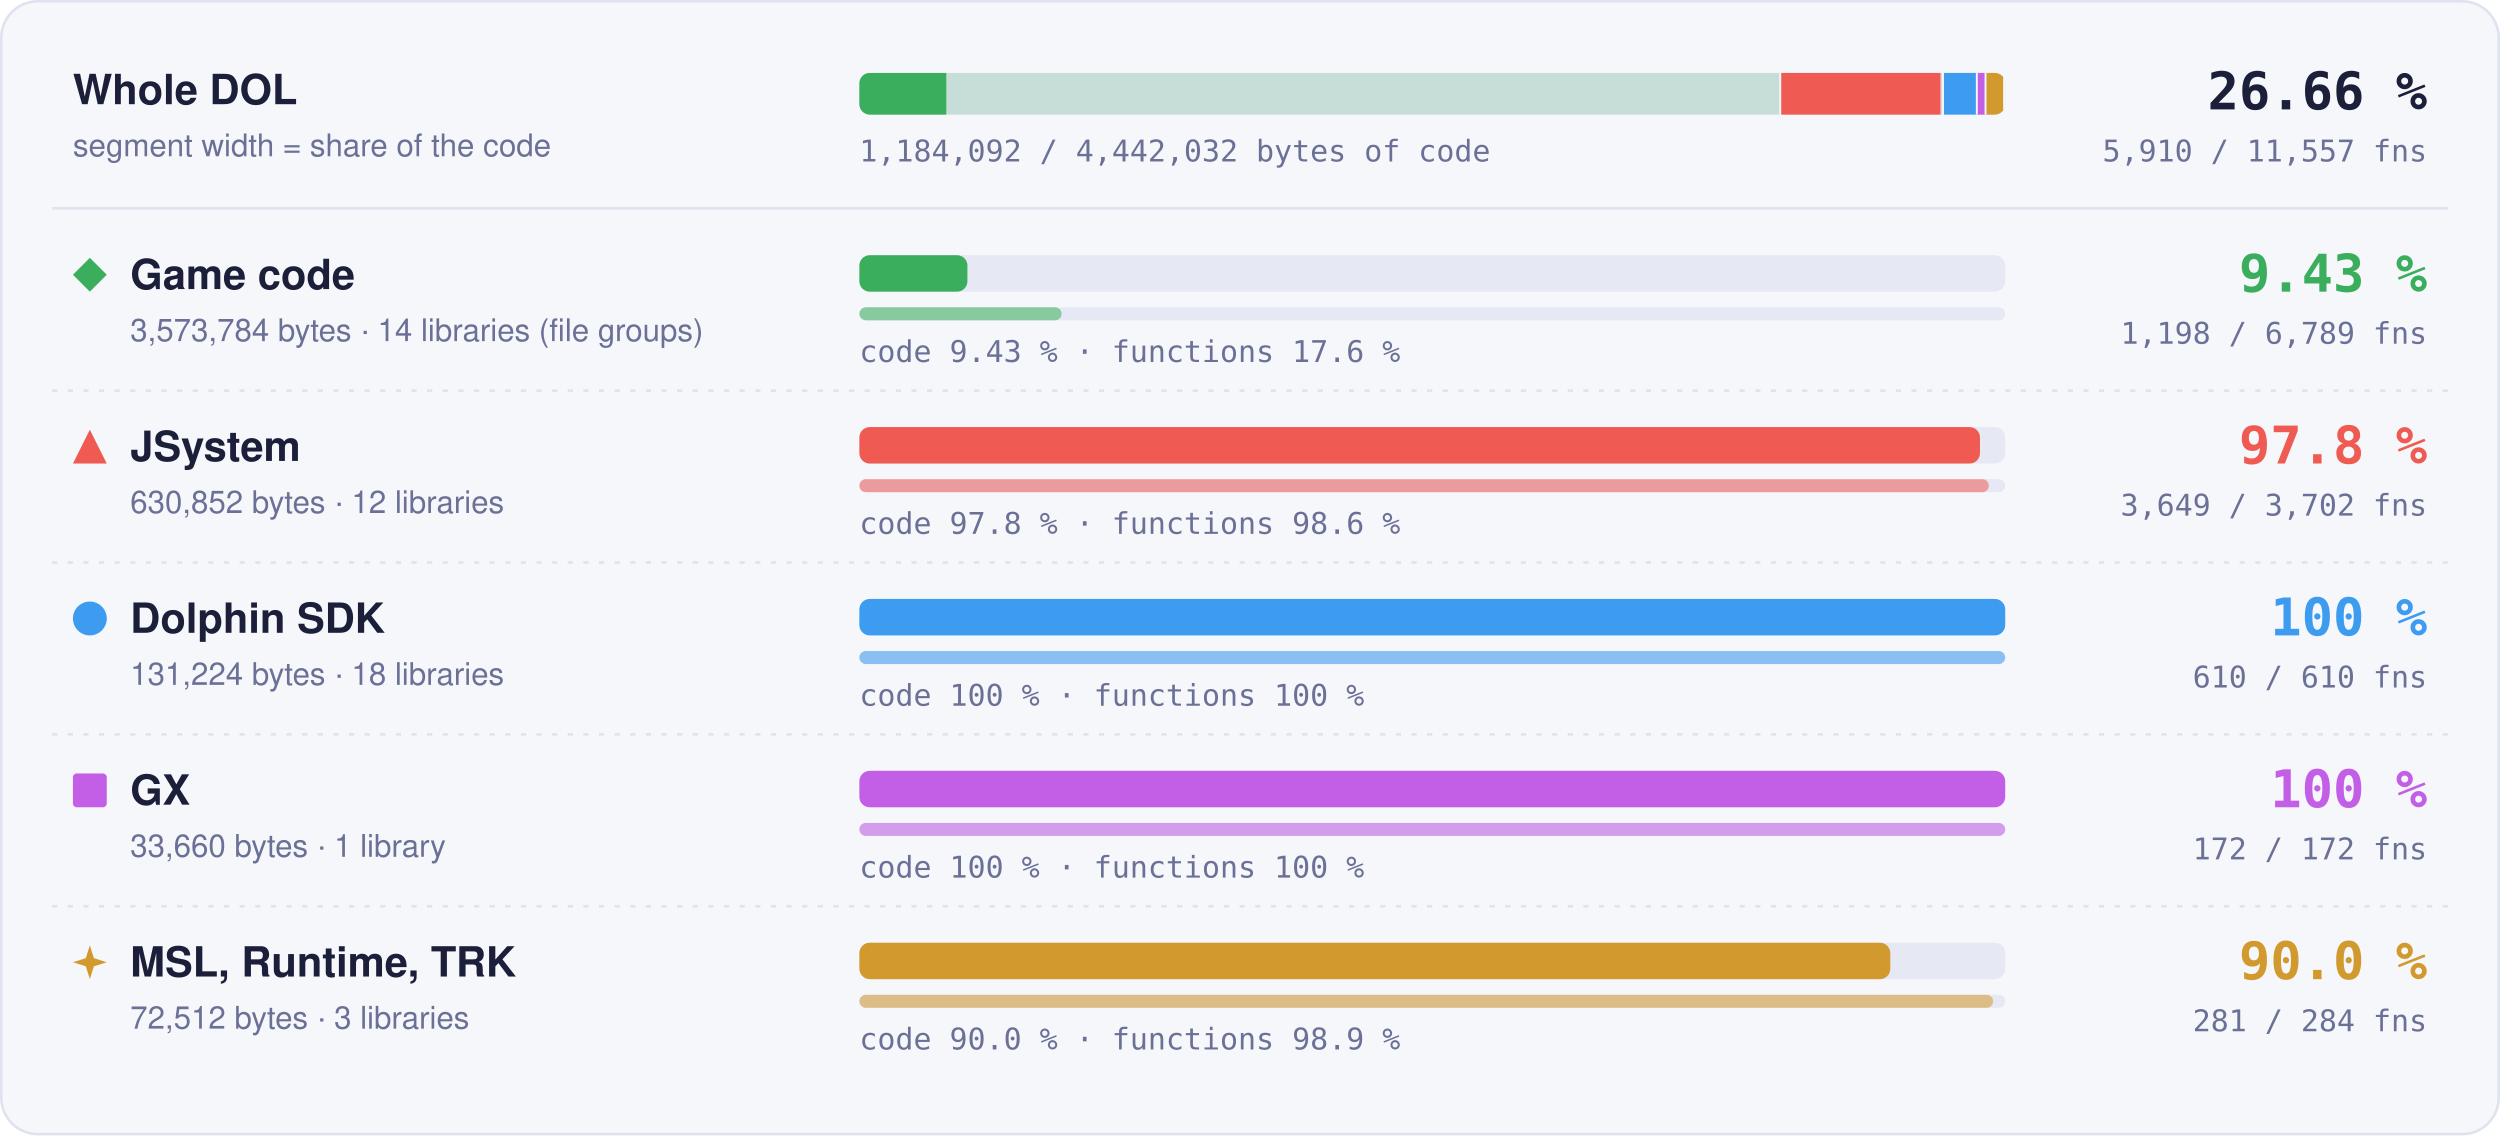
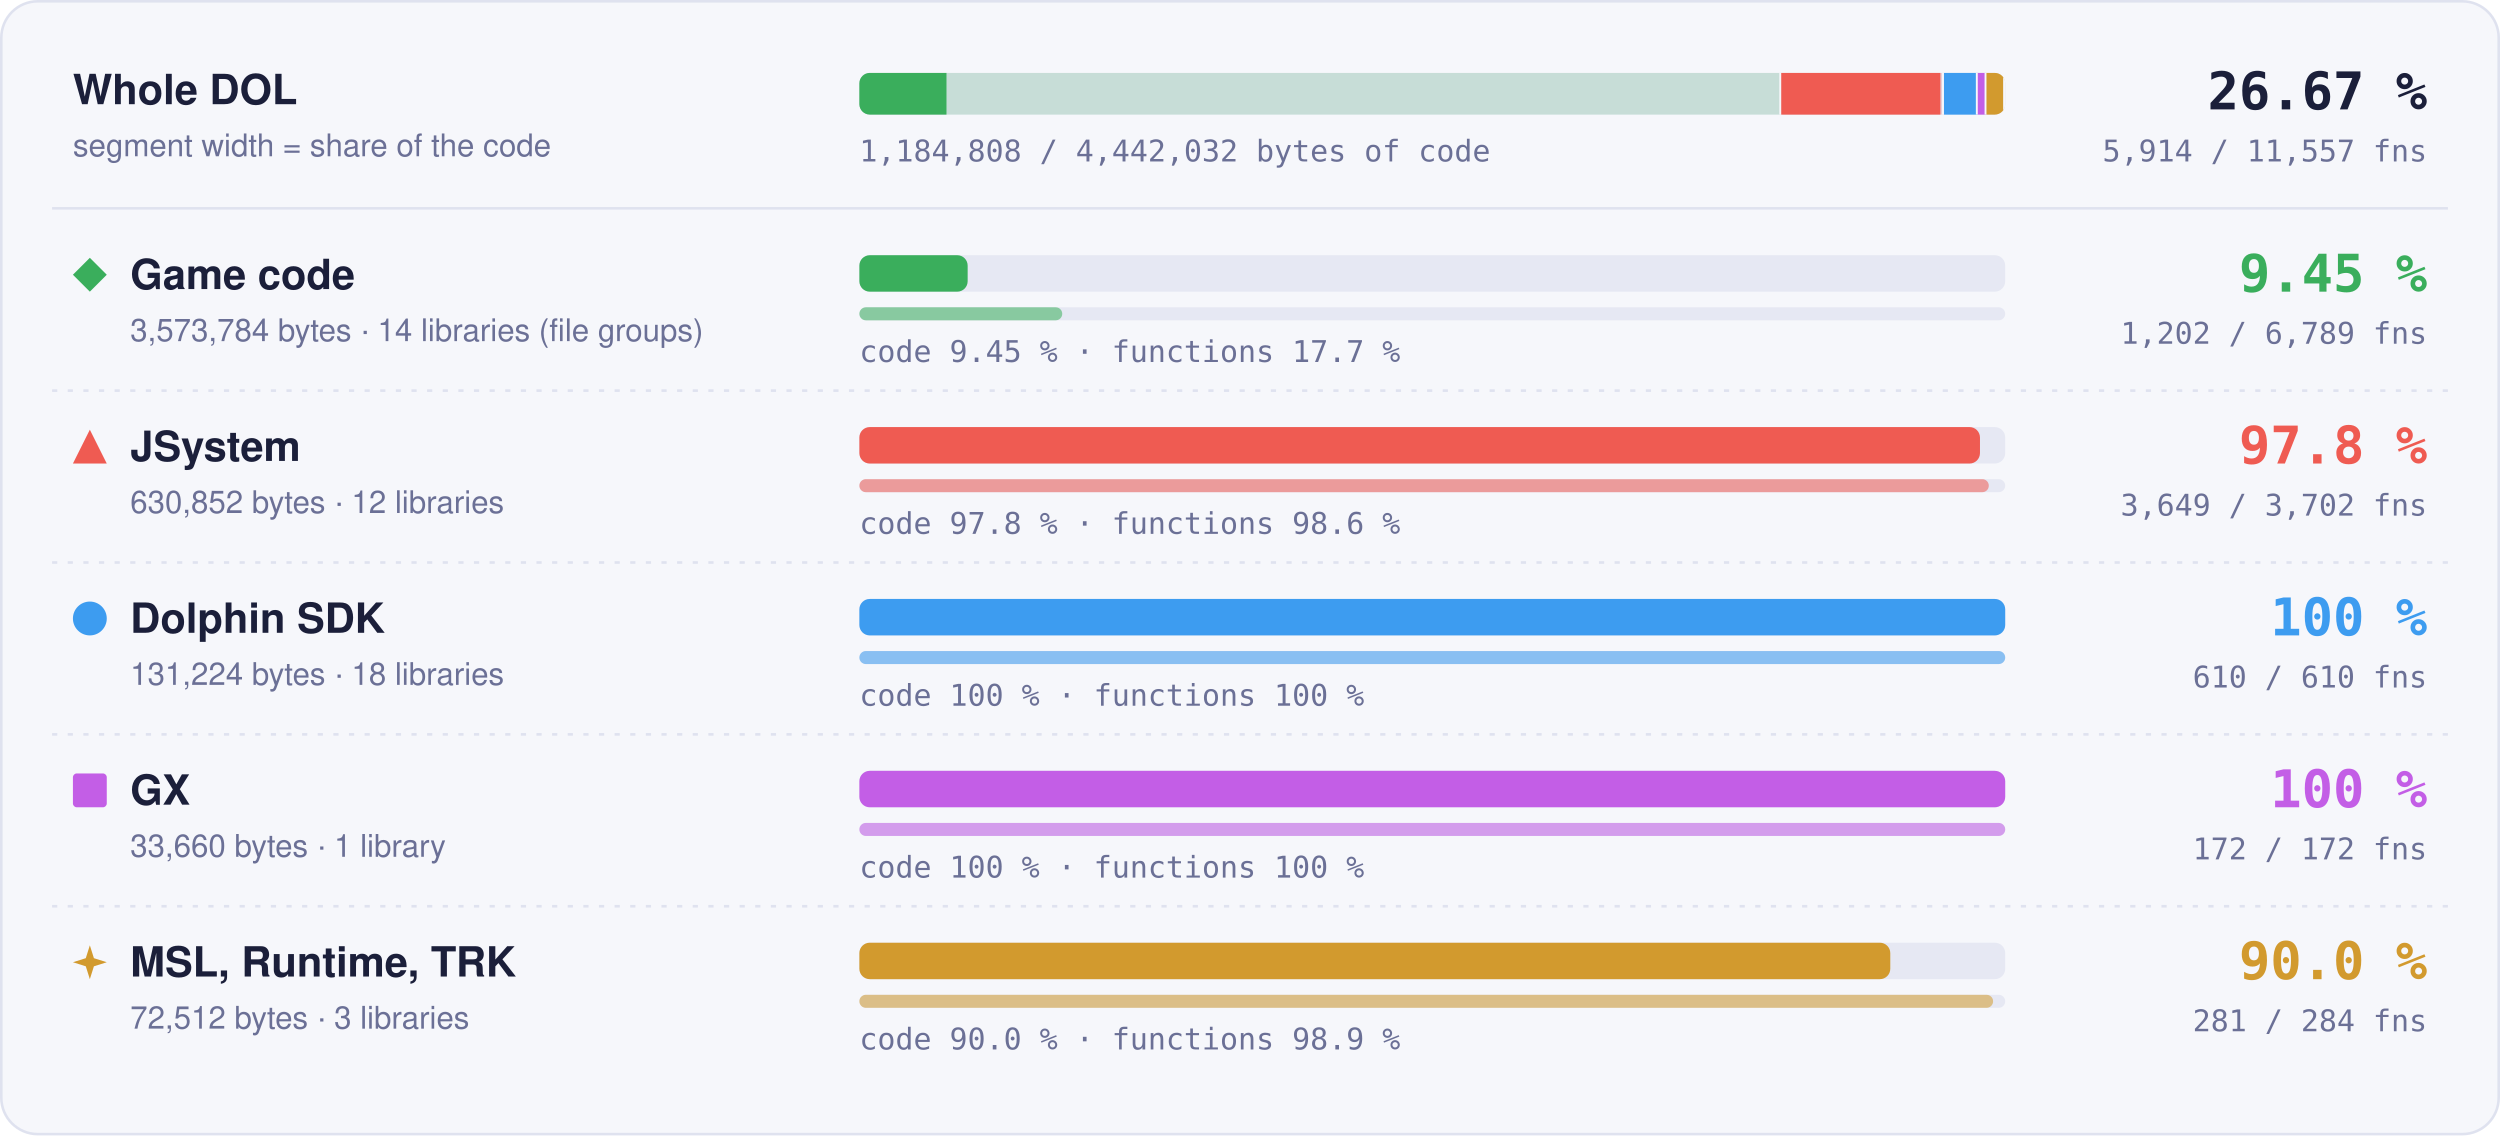
- <svg xmlns="http://www.w3.org/2000/svg" width="960" height="436" viewBox="0 0 960 436" role="img" aria-label="Matched code and functions per region: Game code 9.43 % of code, 1198 of 6789 functions; JSystem 97.8 % of code, 3649 of 3702 functions; Dolphin SDK 100 % of code, 610 of 610 functions; GX 100 % of code, 172 of 172 functions; MSL, Runtime, TRK 90.0 % of code, 281 of 284 functions">
+ <svg xmlns="http://www.w3.org/2000/svg" width="960" height="436" viewBox="0 0 960 436" role="img" aria-label="Matched code and functions per region: Game code 9.45 % of code, 1202 of 6789 functions; JSystem 97.8 % of code, 3649 of 3702 functions; Dolphin SDK 100 % of code, 610 of 610 functions; GX 100 % of code, 172 of 172 functions; MSL, Runtime, TRK 90.0 % of code, 281 of 284 functions">
  <style>text { font-family: -apple-system, BlinkMacSystemFont, 'Segoe UI', Helvetica, Arial, sans-serif; } .mono { font-family: ui-monospace, SFMono-Regular, 'SF Mono', Menlo, Consolas, monospace; } .grow { transform-box: fill-box; transform-origin: 0 50%; animation: grow 1.4s cubic-bezier(.2,.8,.2,1) both; } @keyframes grow { from { transform: scaleX(0); } } @media (prefers-reduced-motion: reduce) { * { animation: none !important; } }</style>
  <rect x="0.5" y="0.5" width="959" height="435" rx="14" fill="#f6f7fb" stroke="#dfe2ef" />
  <text x="28" y="40" font-size="16" font-weight="700" fill="#1b1f3a">Whole DOL</text>
  <text x="28" y="60" font-size="12" fill="#6b7096">segment width = share of the code</text>
  <rect x="330" y="28" width="440" height="16" rx="4" fill="#e6e8f3" />
  <clipPath id="wb">
    <rect x="330" y="28" width="440" height="16" rx="4" />
  </clipPath>
  <g clip-path="url(#wb)">
    <rect x="330.00" y="28" width="354.00" height="16" fill="#3aae5c" fill-opacity="0.18" />
-     <rect class="grow" x="330.00" y="28" width="33.38" height="16" fill="#3aae5c" />
+     <rect class="grow" x="330.00" y="28" width="33.45" height="16" fill="#3aae5c" />
    <rect x="683.25" y="28" width="1.5" height="16" fill="#f6f7fb" />
    <rect x="684.00" y="28" width="62.49" height="16" fill="#ef5b52" fill-opacity="0.18" />
    <rect class="grow" x="684.00" y="28" width="61.11" height="16" fill="#ef5b52" />
    <rect x="745.74" y="28" width="1.5" height="16" fill="#f6f7fb" />
    <rect x="746.49" y="28" width="13.00" height="16" fill="#3d9cf0" fill-opacity="0.18" />
    <rect class="grow" x="746.49" y="28" width="13.00" height="16" fill="#3d9cf0" />
    <rect x="758.73" y="28" width="1.5" height="16" fill="#f6f7fb" />
    <rect x="759.48" y="28" width="3.33" height="16" fill="#c35ee6" fill-opacity="0.18" />
    <rect class="grow" x="759.48" y="28" width="3.33" height="16" fill="#c35ee6" />
    <rect x="762.07" y="28" width="1.5" height="16" fill="#f6f7fb" />
    <rect x="762.82" y="28" width="7.18" height="16" fill="#d29a2e" fill-opacity="0.18" />
    <rect class="grow" x="762.82" y="28" width="6.46" height="16" fill="#d29a2e" />
    <rect x="769.25" y="28" width="1.5" height="16" fill="#f6f7fb" />
  </g>
-   <text x="932" y="42" text-anchor="end" class="mono" font-size="20" font-weight="700" fill="#1b1f3a">26.66 %</text>
-   <text x="932" y="62" text-anchor="end" class="mono" font-size="11.5" fill="#6b7096">5,910 / 11,557 fns</text>
-   <text x="330" y="62" class="mono" font-size="11.5" fill="#6b7096">1,184,092 / 4,442,032 bytes of code</text>
+   <text x="932" y="42" text-anchor="end" class="mono" font-size="20" font-weight="700" fill="#1b1f3a">26.67 %</text>
+   <text x="932" y="62" text-anchor="end" class="mono" font-size="11.5" fill="#6b7096">5,914 / 11,557 fns</text>
+   <text x="330" y="62" class="mono" font-size="11.5" fill="#6b7096">1,184,808 / 4,442,032 bytes of code</text>
  <line x1="20" x2="940" y1="80" y2="80" stroke="#dfe2ef" />
  <g fill="#3aae5c">
    <path d="M34.5 99L41 105.5L34.5 112L28 105.5Z" />
  </g>
  <text x="50" y="111" font-size="16" font-weight="700" fill="#1b1f3a">Game code</text>
  <text x="50" y="131" font-size="12" fill="#6b7096">3,573,784 bytes · 14 libraries (file groups)</text>
  <rect x="330" y="98" width="440" height="14" rx="4" fill="#e6e8f3" />
-   <rect class="grow" style="animation-delay:0.0s" x="330" y="98" width="41.49" height="14" rx="4" fill="#3aae5c" />
+   <rect class="grow" style="animation-delay:0.0s" x="330" y="98" width="41.58" height="14" rx="4" fill="#3aae5c" />
  <rect x="330" y="118" width="440" height="5" rx="2.5" fill="#e6e8f3" />
-   <rect class="grow" style="animation-delay:0.2s" x="330" y="118" width="77.64" height="5" rx="2.5" fill="#3aae5c" fill-opacity="0.55" />
-   <text x="330" y="139" class="mono" font-size="11.5" fill="#6b7096">code 9.43 % · functions 17.6 %</text>
-   <text x="932" y="112" text-anchor="end" class="mono" font-size="20" font-weight="700" fill="#3aae5c">9.43 %</text>
-   <text x="932" y="132" text-anchor="end" class="mono" font-size="11.5" fill="#6b7096">1,198 / 6,789 fns</text>
+   <rect class="grow" style="animation-delay:0.2s" x="330" y="118" width="77.90" height="5" rx="2.5" fill="#3aae5c" fill-opacity="0.55" />
+   <text x="330" y="139" class="mono" font-size="11.5" fill="#6b7096">code 9.45 % · functions 17.7 %</text>
+   <text x="932" y="112" text-anchor="end" class="mono" font-size="20" font-weight="700" fill="#3aae5c">9.45 %</text>
+   <text x="932" y="132" text-anchor="end" class="mono" font-size="11.5" fill="#6b7096">1,202 / 6,789 fns</text>
  <line x1="20" x2="940" y1="150" y2="150" stroke="#dfe2ef" stroke-dasharray="2 4" />
  <g fill="#ef5b52">
    <path d="M34.5 165L41 178L28 178Z" />
  </g>
  <text x="50" y="177" font-size="16" font-weight="700" fill="#1b1f3a">JSystem</text>
  <text x="50" y="197" font-size="12" fill="#6b7096">630,852 bytes · 12 libraries</text>
  <rect x="330" y="164" width="440" height="14" rx="4" fill="#e6e8f3" />
  <rect class="grow" style="animation-delay:0.1s" x="330" y="164" width="430.31" height="14" rx="4" fill="#ef5b52" />
  <rect x="330" y="184" width="440" height="5" rx="2.5" fill="#e6e8f3" />
  <rect class="grow" style="animation-delay:0.3s" x="330" y="184" width="433.70" height="5" rx="2.5" fill="#ef5b52" fill-opacity="0.55" />
  <text x="330" y="205" class="mono" font-size="11.5" fill="#6b7096">code 97.8 % · functions 98.6 %</text>
  <text x="932" y="178" text-anchor="end" class="mono" font-size="20" font-weight="700" fill="#ef5b52">97.8 %</text>
  <text x="932" y="198" text-anchor="end" class="mono" font-size="11.5" fill="#6b7096">3,649 / 3,702 fns</text>
  <line x1="20" x2="940" y1="216" y2="216" stroke="#dfe2ef" stroke-dasharray="2 4" />
  <g fill="#3d9cf0">
    <circle cx="34.5" cy="237.5" r="6.5" />
  </g>
  <text x="50" y="243" font-size="16" font-weight="700" fill="#1b1f3a">Dolphin SDK</text>
  <text x="50" y="263" font-size="12" fill="#6b7096">131,224 bytes · 18 libraries</text>
  <rect x="330" y="230" width="440" height="14" rx="4" fill="#e6e8f3" />
  <rect class="grow" style="animation-delay:0.2s" x="330" y="230" width="440.00" height="14" rx="4" fill="#3d9cf0" />
  <rect x="330" y="250" width="440" height="5" rx="2.5" fill="#e6e8f3" />
  <rect class="grow" style="animation-delay:0.4s" x="330" y="250" width="440.00" height="5" rx="2.5" fill="#3d9cf0" fill-opacity="0.55" />
  <text x="330" y="271" class="mono" font-size="11.5" fill="#6b7096">code 100 % · functions 100 %</text>
  <text x="932" y="244" text-anchor="end" class="mono" font-size="20" font-weight="700" fill="#3d9cf0">100 %</text>
  <text x="932" y="264" text-anchor="end" class="mono" font-size="11.5" fill="#6b7096">610 / 610 fns</text>
  <line x1="20" x2="940" y1="282" y2="282" stroke="#dfe2ef" stroke-dasharray="2 4" />
  <g fill="#c35ee6">
    <rect x="28" y="297" width="13" height="13" rx="1.5" />
  </g>
  <text x="50" y="309" font-size="16" font-weight="700" fill="#1b1f3a">GX</text>
  <text x="50" y="329" font-size="12" fill="#6b7096">33,660 bytes · 1 library</text>
  <rect x="330" y="296" width="440" height="14" rx="4" fill="#e6e8f3" />
  <rect class="grow" style="animation-delay:0.3s" x="330" y="296" width="440.00" height="14" rx="4" fill="#c35ee6" />
  <rect x="330" y="316" width="440" height="5" rx="2.5" fill="#e6e8f3" />
  <rect class="grow" style="animation-delay:0.5s" x="330" y="316" width="440.00" height="5" rx="2.5" fill="#c35ee6" fill-opacity="0.55" />
  <text x="330" y="337" class="mono" font-size="11.5" fill="#6b7096">code 100 % · functions 100 %</text>
  <text x="932" y="310" text-anchor="end" class="mono" font-size="20" font-weight="700" fill="#c35ee6">100 %</text>
  <text x="932" y="330" text-anchor="end" class="mono" font-size="11.5" fill="#6b7096">172 / 172 fns</text>
  <line x1="20" x2="940" y1="348" y2="348" stroke="#dfe2ef" stroke-dasharray="2 4" />
  <g fill="#d29a2e">
    <path d="M34.5 363L36.06 367.94L41 369.5L36.06 371.06L34.5 376L32.94 371.06L28 369.5L32.94 367.94Z" />
  </g>
  <text x="50" y="375" font-size="16" font-weight="700" fill="#1b1f3a">MSL, Runtime, TRK</text>
  <text x="50" y="395" font-size="12" fill="#6b7096">72,512 bytes · 3 libraries</text>
  <rect x="330" y="362" width="440" height="14" rx="4" fill="#e6e8f3" />
  <rect class="grow" style="animation-delay:0.4s" x="330" y="362" width="395.87" height="14" rx="4" fill="#d29a2e" />
  <rect x="330" y="382" width="440" height="5" rx="2.5" fill="#e6e8f3" />
  <rect class="grow" style="animation-delay:0.6s" x="330" y="382" width="435.35" height="5" rx="2.5" fill="#d29a2e" fill-opacity="0.55" />
  <text x="330" y="403" class="mono" font-size="11.5" fill="#6b7096">code 90.0 % · functions 98.9 %</text>
  <text x="932" y="376" text-anchor="end" class="mono" font-size="20" font-weight="700" fill="#d29a2e">90.0 %</text>
  <text x="932" y="396" text-anchor="end" class="mono" font-size="11.5" fill="#6b7096">281 / 284 fns</text>
</svg>
